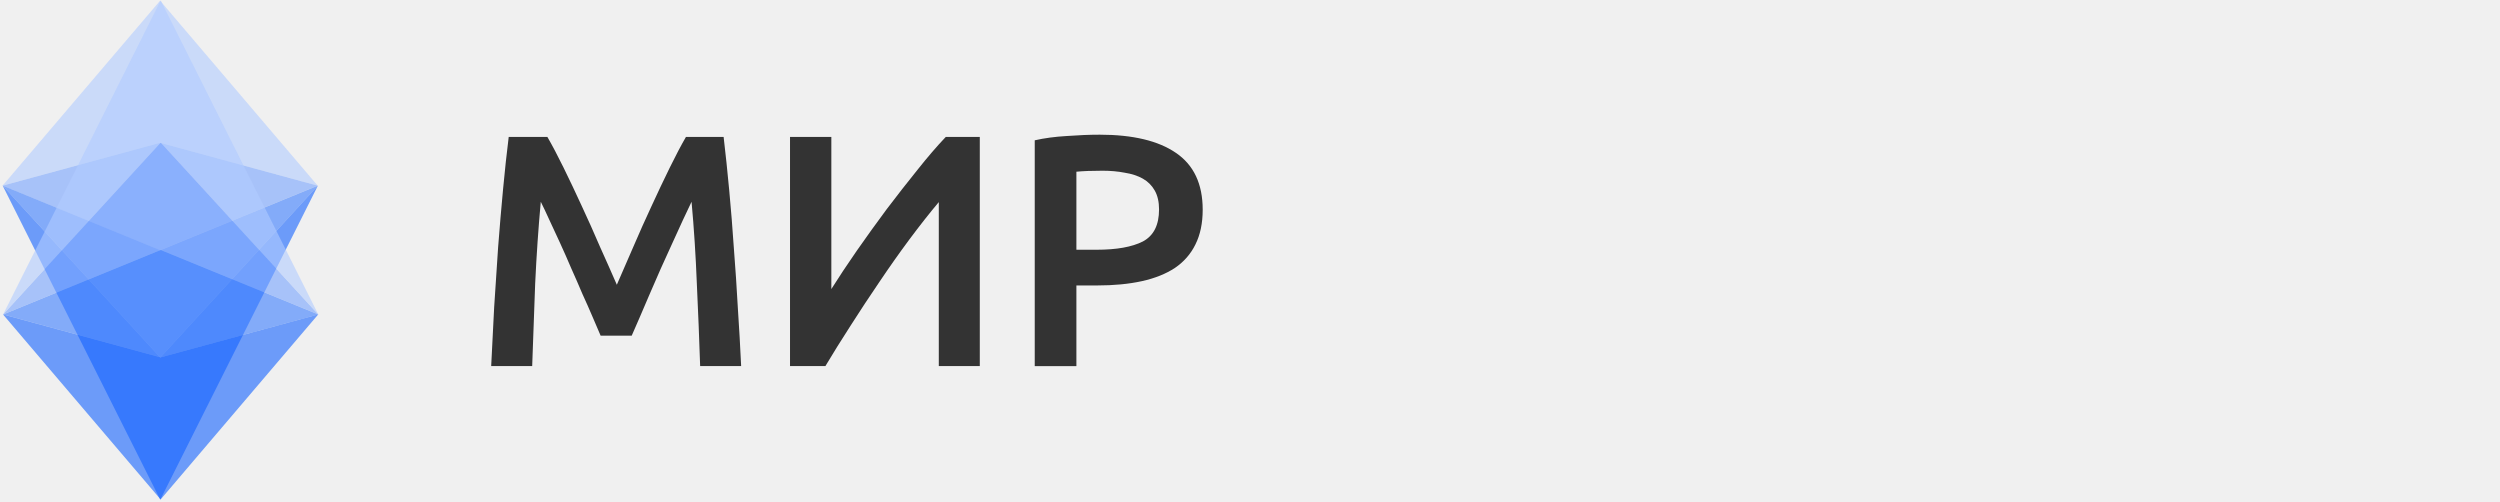
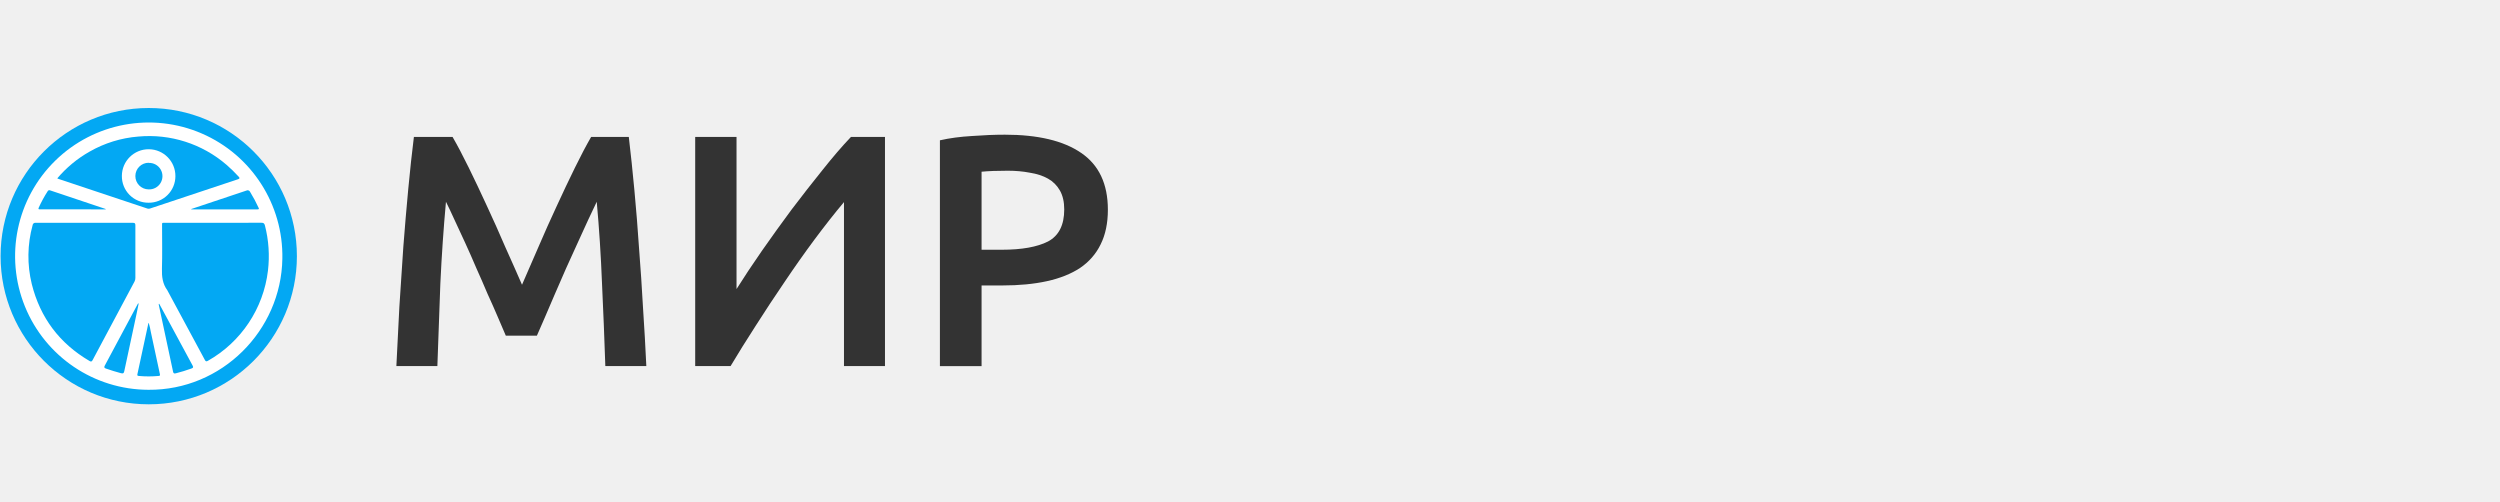
<svg xmlns="http://www.w3.org/2000/svg" width="210.929" height="42.287" viewBox="0 0 219718 44049" version="1.1" id="svg12" text-rendering="geometricPrecision" shape-rendering="geometricPrecision" image-rendering="optimizeQuality" clip-rule="evenodd" fill-rule="evenodd">
  <defs id="defs4">
    <style id="style2">
    .fil0 {fill:white}
   </style>
  </defs>
-   <g style="fill:#333333;stroke-width:23.899" aria-label="МИР" transform="matrix(43.58761,0,0,43.58761,150932.33,-251362.64)" id="g7960">
+   <g style="fill:#333333;stroke-width:23.899" aria-label="МИР" transform="matrix(43.58761,0,0,43.58761,142599.01,-251362.64)" id="g7960">
    <path d="m -2359,6043 q 14.667,25.333 32.667,62 18,36.667 36.667,77.333 18.667,40 36.667,82 18.667,41.333 34,76.667 15.333,-35.333 33.333,-76.667 18,-42 36.667,-82 18.667,-40.667 36.667,-77.333 18,-36.667 32.667,-62 h 76 q 6,50.667 11.333,108 5.333,56.667 9.333,116.67 4.667,59.333 8,120 4,60 6.667,117.33 h -82.667 q -2.667,-80.667 -6.667,-166 -3.333,-85.333 -10.667,-165.33 -7.333,15.333 -17.333,36.667 -10,21.333 -21.333,46.667 -11.333,24.667 -23.333,51.333 -11.333,26.667 -22.667,52 -10.667,24.667 -20,46.667 -9.333,21.333 -16,36.667 h -62.667 q -6.667,-15.333 -16,-37.333 -9.333,-22 -20.667,-46.667 -10.667,-25.333 -22.667,-52 -11.333,-26.667 -22.667,-51.333 -11.333,-24.667 -21.333,-46 -10,-22 -17.333,-36.667 -7.333,80 -11.333,165.33 -3.333,85.333 -6,166 h -82.667 q 2.667,-57.333 6,-118.67 4,-61.333 8,-121.33 4.667,-60.667 10,-117.33 5.333,-56.667 11.333,-104.67 z" id="path7954" style="fill:#333333;stroke-width:23.899" />
    <path d="m -1869.8,6505 v -462 h 83.333 v 306.67 q 22.667,-36 51.333,-77.333 29.333,-42 60,-83.333 31.333,-41.333 62,-79.333 30.667,-38.667 57.333,-66.667 h 68.667 v 462 h -82.667 v -330.67 q -28,33.333 -59.333,75.333 -30.667,41.333 -60.667,86 -30,44 -58,88 -28,43.333 -50.667,81.333 z" id="path7956" style="fill:#333333;stroke-width:23.899" />
    <path d="m -1245.7,6038.4 q 100.67,0 154,36.667 54,36.667 54,114.67 0,40.667 -14.667,70 -14,28.667 -41.333,47.333 -27.333,18 -66.667,26.667 -39.333,8.667 -90,8.667 h -42 v 162.67 h -84 v -455.33 q 29.333,-6.667 64.667,-8.667 36,-2.667 66,-2.667 z m 6,72.667 q -32,0 -52.667,2 v 157.33 h 40.667 q 60.667,0 93.333,-16.667 32.667,-17.333 32.667,-64.667 0,-22.667 -8.667,-38 -8.667,-15.333 -24,-24 -15.333,-8.667 -36.667,-12 -20.667,-4 -44.667,-4 z" id="path7958" style="fill:#333333;stroke-width:23.899" />
  </g>
-   <g style="stroke-width:50.592" transform="matrix(99.08419,0,0,99.08419,1174377.5,-1022682.4)" id="g7994">
-     <g style="opacity:0.6;fill:#b1cbff;stroke-width:50.592" transform="matrix(0.2078,0,0,0.2078,-8124,9125.3)" id="g7964">
-       <path style="opacity:1;fill:#b1cbff;stroke-width:50.592" d="m -21246,2422.1 -672.67,789.72 672.67,-183.04 672.67,183.04 z" transform="translate(3987.6,3336.5)" id="path7962" />
-     </g>
-     <g style="opacity:0.6;fill:#76a4ff;stroke-width:50.592" transform="matrix(0.2078,0,0,0.2078,-8124,9125.3)" id="g7968">
-       <path style="opacity:1;fill:#76a4ff;stroke-width:50.592" d="m -21246,3028.8 -672.67,183.04 672.67,275.47 672.67,-275.47 z" transform="translate(3987.6,3336.5)" id="path7966" />
-     </g>
-     <g style="opacity:0.6;fill:#3b7dff;stroke-width:50.592" transform="matrix(0.2078,0,0,0.2078,-8124,9125.3)" id="g7972">
-       <path style="opacity:1;fill:#3b7dff;stroke-width:50.592" d="m -21918,3211.8 672.67,733.65 672.67,-733.65 -672.67,275.47 z" transform="translate(3987.6,3336.5)" id="path7970" />
-     </g>
-     <g style="opacity:0.6;fill:#1463ff;stroke-width:50.592" transform="matrix(0.2078,0,0,0.2078,-8124,9125.3)" id="g7976">
-       <path style="opacity:1;fill:#1463ff;stroke-width:50.592" d="m -21918,3211.8 672.67,1340.5 672.67,-1340.5 -672.67,733.65 z" transform="translate(3987.6,3336.5)" id="path7974" />
-     </g>
-     <g style="opacity:0.6;fill:#1463ff;stroke-width:50.592" transform="matrix(-0.2078,0,0,-0.2078,-15296,11961)" id="g7980">
-       <path style="opacity:1;fill:#1463ff;stroke-width:50.592" d="m -23795,3805.1 672.67,789.72 672.67,-789.72 -672.67,183.04 z" transform="rotate(180,-20190,5176.7)" id="path7978" />
-     </g>
-     <g style="opacity:0.6;fill:#3b7dff;stroke-width:50.592" transform="matrix(-0.2078,0,0,-0.2078,-15296,11961)" id="g7984">
-       <path style="opacity:1;fill:#3b7dff;stroke-width:50.592" d="m -23122,3529.7 -672.67,275.47 672.67,183.04 672.67,-183.04 z" transform="rotate(180,-20190,5176.7)" id="path7982" />
-     </g>
-     <g style="opacity:0.6;fill:#76a4ff;stroke-width:50.592" transform="matrix(-0.2078,0,0,-0.2078,-15296,11961)" id="g7988">
-       <path style="opacity:1;fill:#76a4ff;stroke-width:50.592" d="m -23122,3071.5 -672.67,733.65 672.67,-275.47 672.67,275.47 z" transform="rotate(180,-20190,5176.7)" id="path7986" />
-     </g>
-     <g style="opacity:0.6;fill:#b1cbff;stroke-width:50.592" transform="matrix(-0.2078,0,0,-0.2078,-15296,11961)" id="g7992">
-       <path style="opacity:1;fill:#b1cbff;stroke-width:50.592" d="m -23122,2464.6 -672.67,1340.5 672.67,-733.65 672.67,733.65 z" transform="rotate(180,-20190,5176.7)" id="path7990" />
-     </g>
+   <circle r="13020.849" cy="22512.949" cx="13072.329" id="circle12830" style="clip-rule:evenodd;opacity:1;fill:#03a8f3;fill-opacity:1;fill-rule:nonzero;stroke:none;stroke-width:520.834;stroke-linecap:round;stroke-linejoin:bevel;stroke-miterlimit:4;stroke-dasharray:none;stroke-dashoffset:0;stroke-opacity:1;paint-order:stroke markers fill;image-rendering:optimizeQuality;shape-rendering:geometricPrecision;text-rendering:geometricPrecision" />
+   <g style="clip-rule:evenodd;fill:#ffffff;fill-rule:evenodd;image-rendering:optimizeQuality;shape-rendering:geometricPrecision;text-rendering:geometricPrecision" id="g73" transform="matrix(0.2096591,0,0,0.2096591,53023.649,10088.619)">
+     <path style="fill:#ffffff;stroke-width:881.793" class="cls-2" d="m -190679.42,115278.95 a 56020.31,56020.31 0 1 1 56134.95,-54909.249 c -493.81,30042.688 -25351.55,55164.969 -56134.95,54909.249 z m 27132.77,-69996.728 h -20051.97 c -1543.14,0 -1357.96,-167.54 -1366.78,1410.869 0,5952.103 123.45,11904.206 -52.91,17847.491 -96.99,3306.724 273.36,6357.727 2283.85,9064.832 a 2839.374,2839.374 0 0 1 185.17,352.717 q 7777.42,14408.498 15537.2,28834.629 c 343.9,634.89 626.07,696.62 1225.69,352.72 a 50262.202,50262.202 0 0 0 25210.46,-37820.102 51531.984,51531.984 0 0 0 -1278.6,-18949.732 c -220.45,-881.793 -608.43,-1128.695 -1507.86,-1119.877 -6745.72,44.089 -13482.62,26.453 -20184.25,26.453 z m -54036.27,0 c -6780.99,0 -13570.8,0 -20351.78,0 a 1102.241,1102.241 0 0 0 -1296.24,978.791 48939.512,48939.512 0 0 0 -352.72,24690.204 c 3527.18,14108.688 11622.03,24866.563 24187.59,32238.353 617.25,361.53 934.7,352.72 1305.05,-343.9 q 8747.39,-16507.165 17565.32,-32926.151 a 3103.911,3103.911 0 0 0 370.35,-1525.502 c 0,-7354.153 0,-14708.307 0,-22044.825 0,-820.068 -202.81,-1066.97 -1049.33,-1066.97 -6807.45,17.636 -13588.44,0 -20378.24,0 z m -11304.59,-18641.104 a 2962.825,2962.825 0 0 0 343.9,185.177 q 18738.1,6207.823 37476.2,12495.007 a 1693.043,1693.043 0 0 0 1155.15,-61.726 q 18367.75,-6128.461 36744.32,-12230.469 c 828.88,-273.356 828.88,-546.712 290.99,-1111.059 a 61169.981,61169.981 0 0 0 -5087.95,-4964.495 49644.946,49644.946 0 0 0 -36929.49,-11833.662 48868.969,48868.969 0 0 0 -20475.23,6331.274 49865.395,49865.395 0 0 0 -13517.89,11189.953 z m 34125.39,52404.959 a 493.804,493.804 0 0 0 -458.53,361.535 q -6877.99,12882.996 -13773.61,25757.178 c -396.8,740.7 -141.08,987.6 511.44,1216.87 2081.03,714.25 4170.88,1384.42 6296,1939.94 952.34,246.91 1199.24,0 1384.42,-881.79 1701.86,-8041.951 3438.99,-16083.903 5167.31,-24117.037 326.26,-1410.869 599.62,-2821.738 872.97,-4276.696 z m 8579.85,185.176 -176.36,70.544 a 1437.323,1437.323 0 0 0 0,290.991 q 3006.91,14108.689 6013.83,28146.832 c 158.72,740.71 529.07,775.98 1146.33,626.07 a 66531.283,66531.283 0 0 0 6498.81,-1992.85 c 767.16,-273.35 952.34,-484.98 520.26,-1287.42 -3853.43,-7054.34 -7653.96,-14108.684 -11463.31,-21224.753 -828.88,-1543.138 -1675.41,-3086.276 -2513.11,-4629.414 z m 13464.98,-39733.593 v 149.905 q 13905.87,0 27811.75,0 c 696.62,0 573.16,-273.356 379.17,-705.434 a 62607.304,62607.304 0 0 0 -3527.17,-6604.63 1137.513,1137.513 0 0 0 -1622.5,-546.712 c -5361.3,1816.494 -10731.42,3597.716 -16110.36,5387.756 z m -35836.07,149.905 c -97,-141.087 -105.82,-176.359 -132.27,-185.176 l -23199.97,-7777.415 a 793.614,793.614 0 0 0 -1066.97,405.625 52325.597,52325.597 0 0 0 -3721.17,6851.532 c -290.99,652.527 0,696.616 511.44,696.616 z m 17979.76,47616.823 c -97,79.361 -132.27,96.997 -132.27,114.633 q -2292.66,10687.331 -4602.96,21365.849 c -123.45,555.52 70.54,678.98 581.98,731.88 a 45156.62,45156.62 0 0 0 8288.86,0 c 590.8,-52.9 687.8,-193.99 555.53,-784.79 -1296.24,-5916.83 -2539.57,-11842.482 -3818.17,-17759.313 a 27115.135,27115.135 0 0 0 -855.34,-3668.259 z" id="path46" />
+     <path style="fill:#ffffff;stroke-width:881.793" class="cls-2" d="m -190608.87,36861.099 a 11084.138,11084.138 0 0 1 -11207.59,-11278.132 11221.129,11221.129 0 1 1 22441.63,167.54 11128.228,11128.228 0 0 1 -11234.04,11110.592 z m 70.54,-16754.067 a 5581.891,5581.891 0 1 0 -79.36,11163.499 5555.296,5555.296 0 1 0 88.18,-11101.773 z" id="path48" />
  </g>
</svg>
